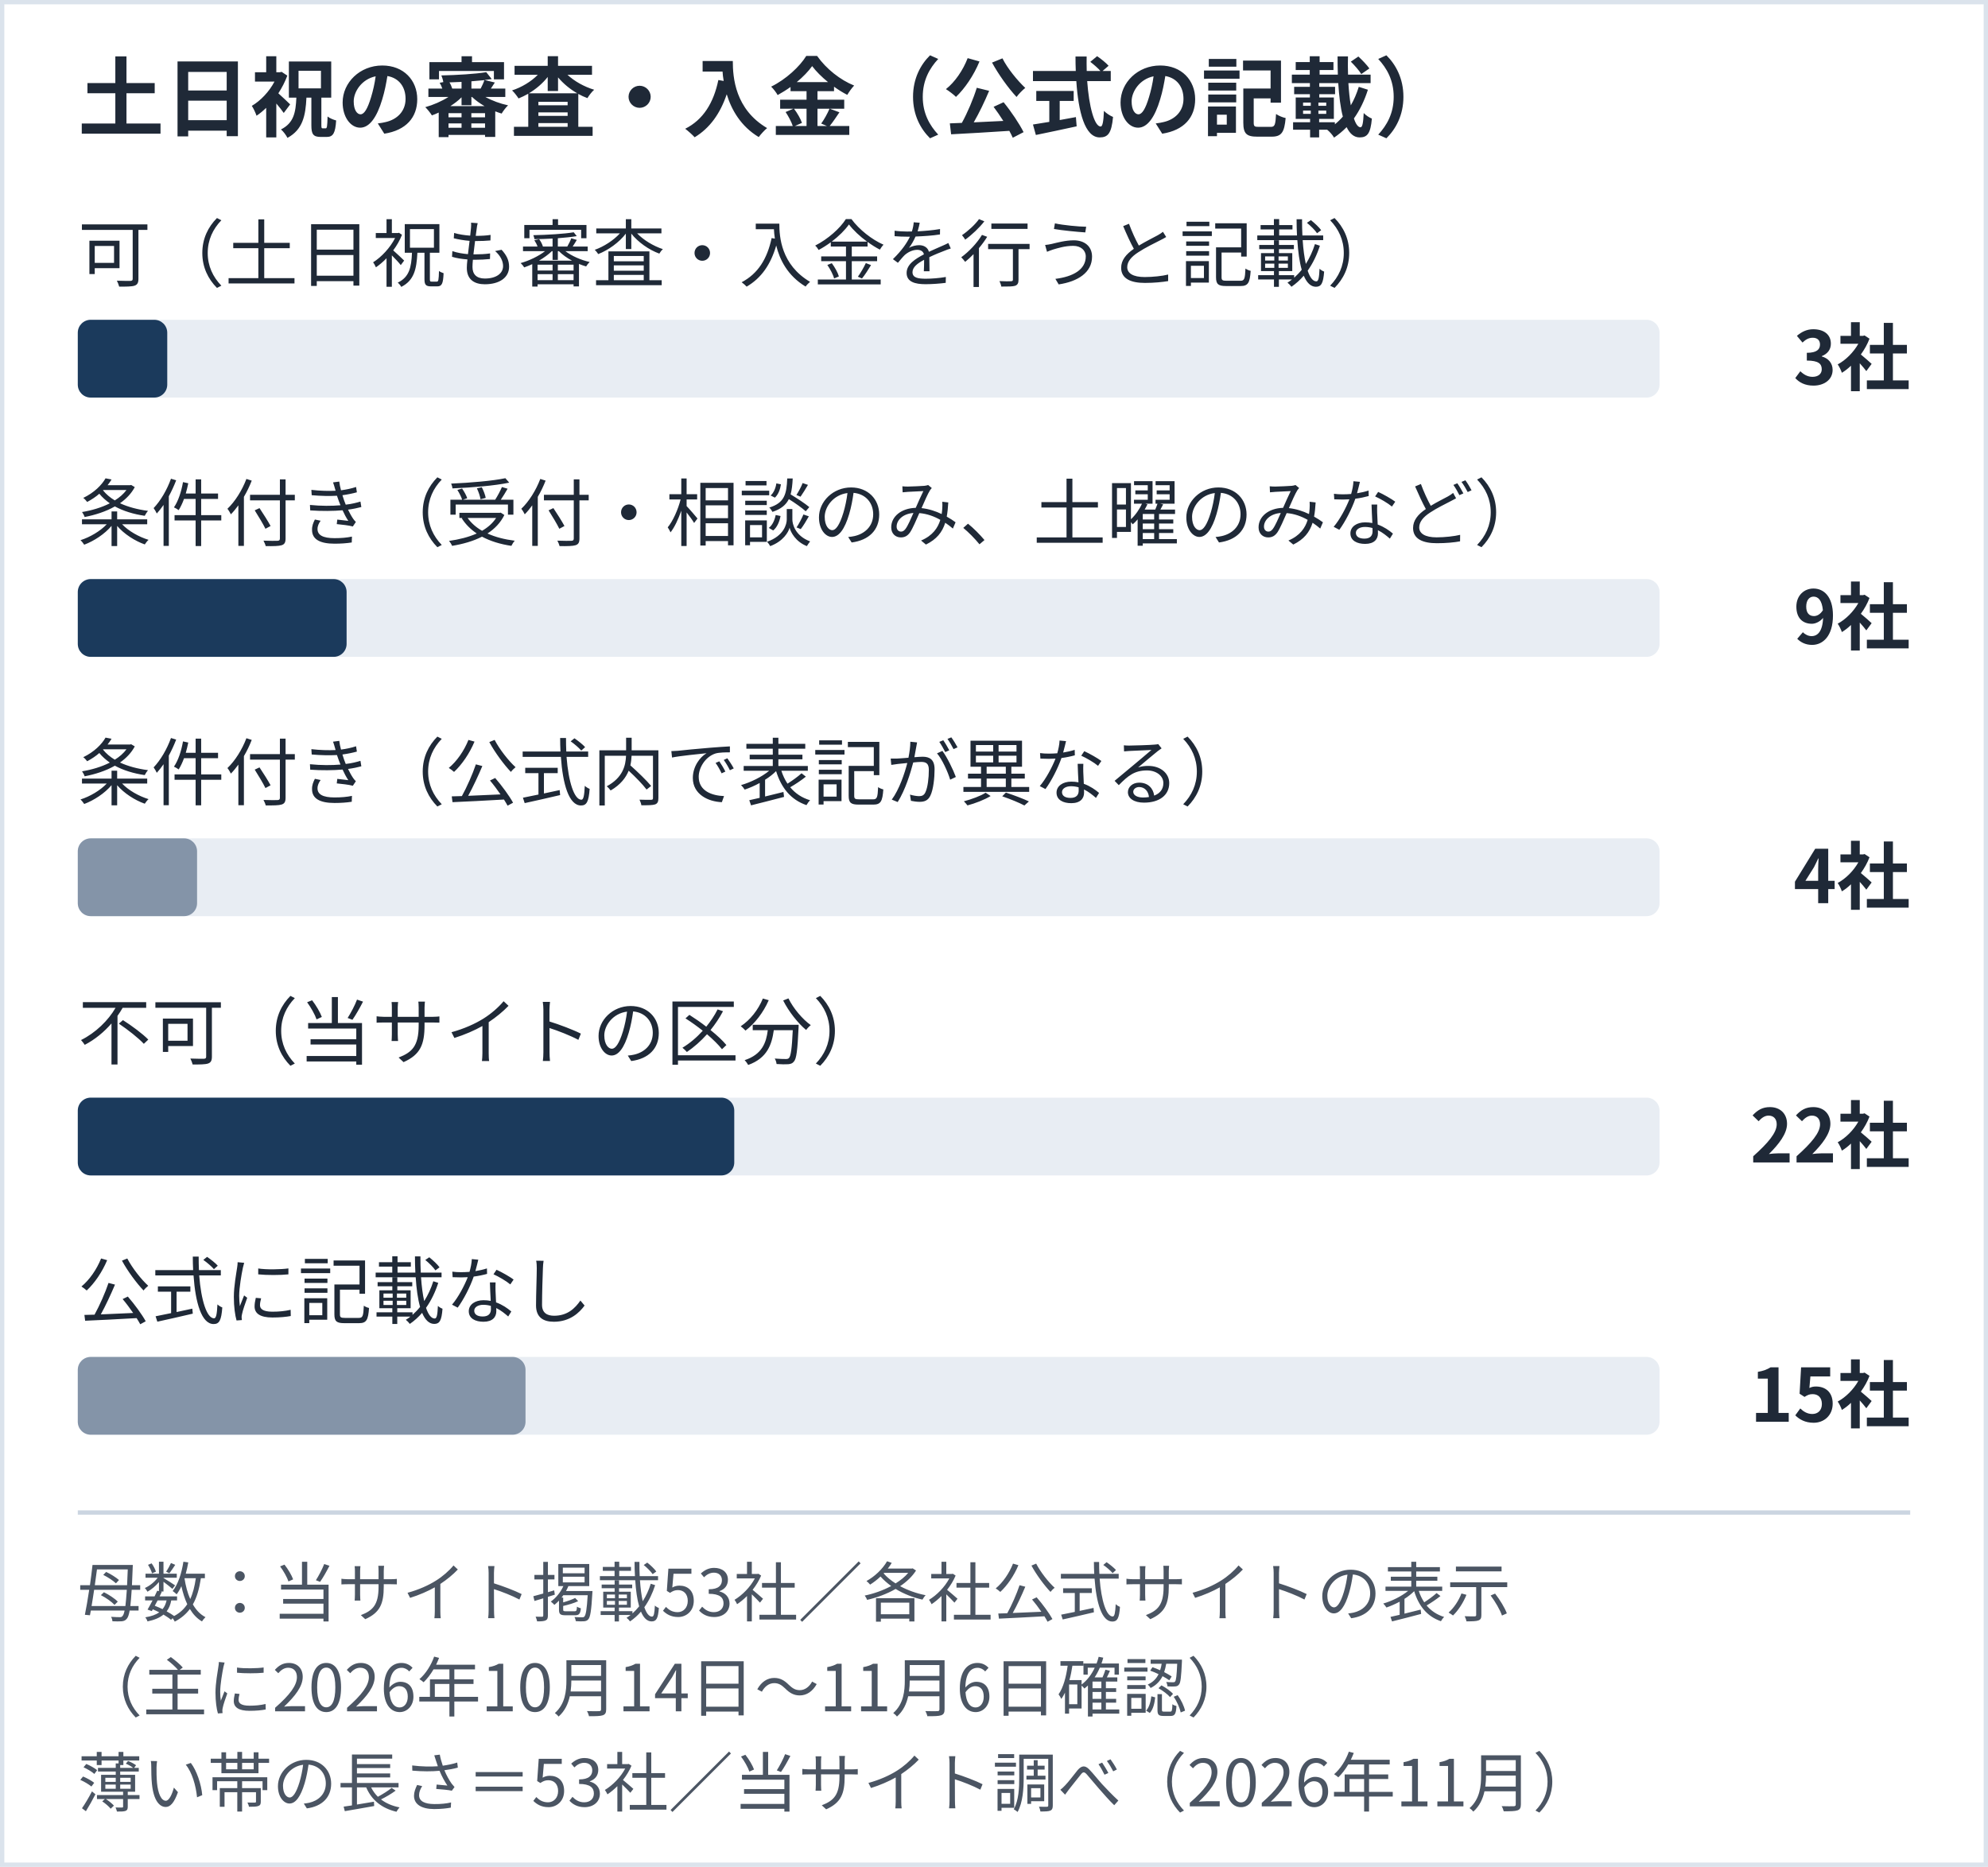
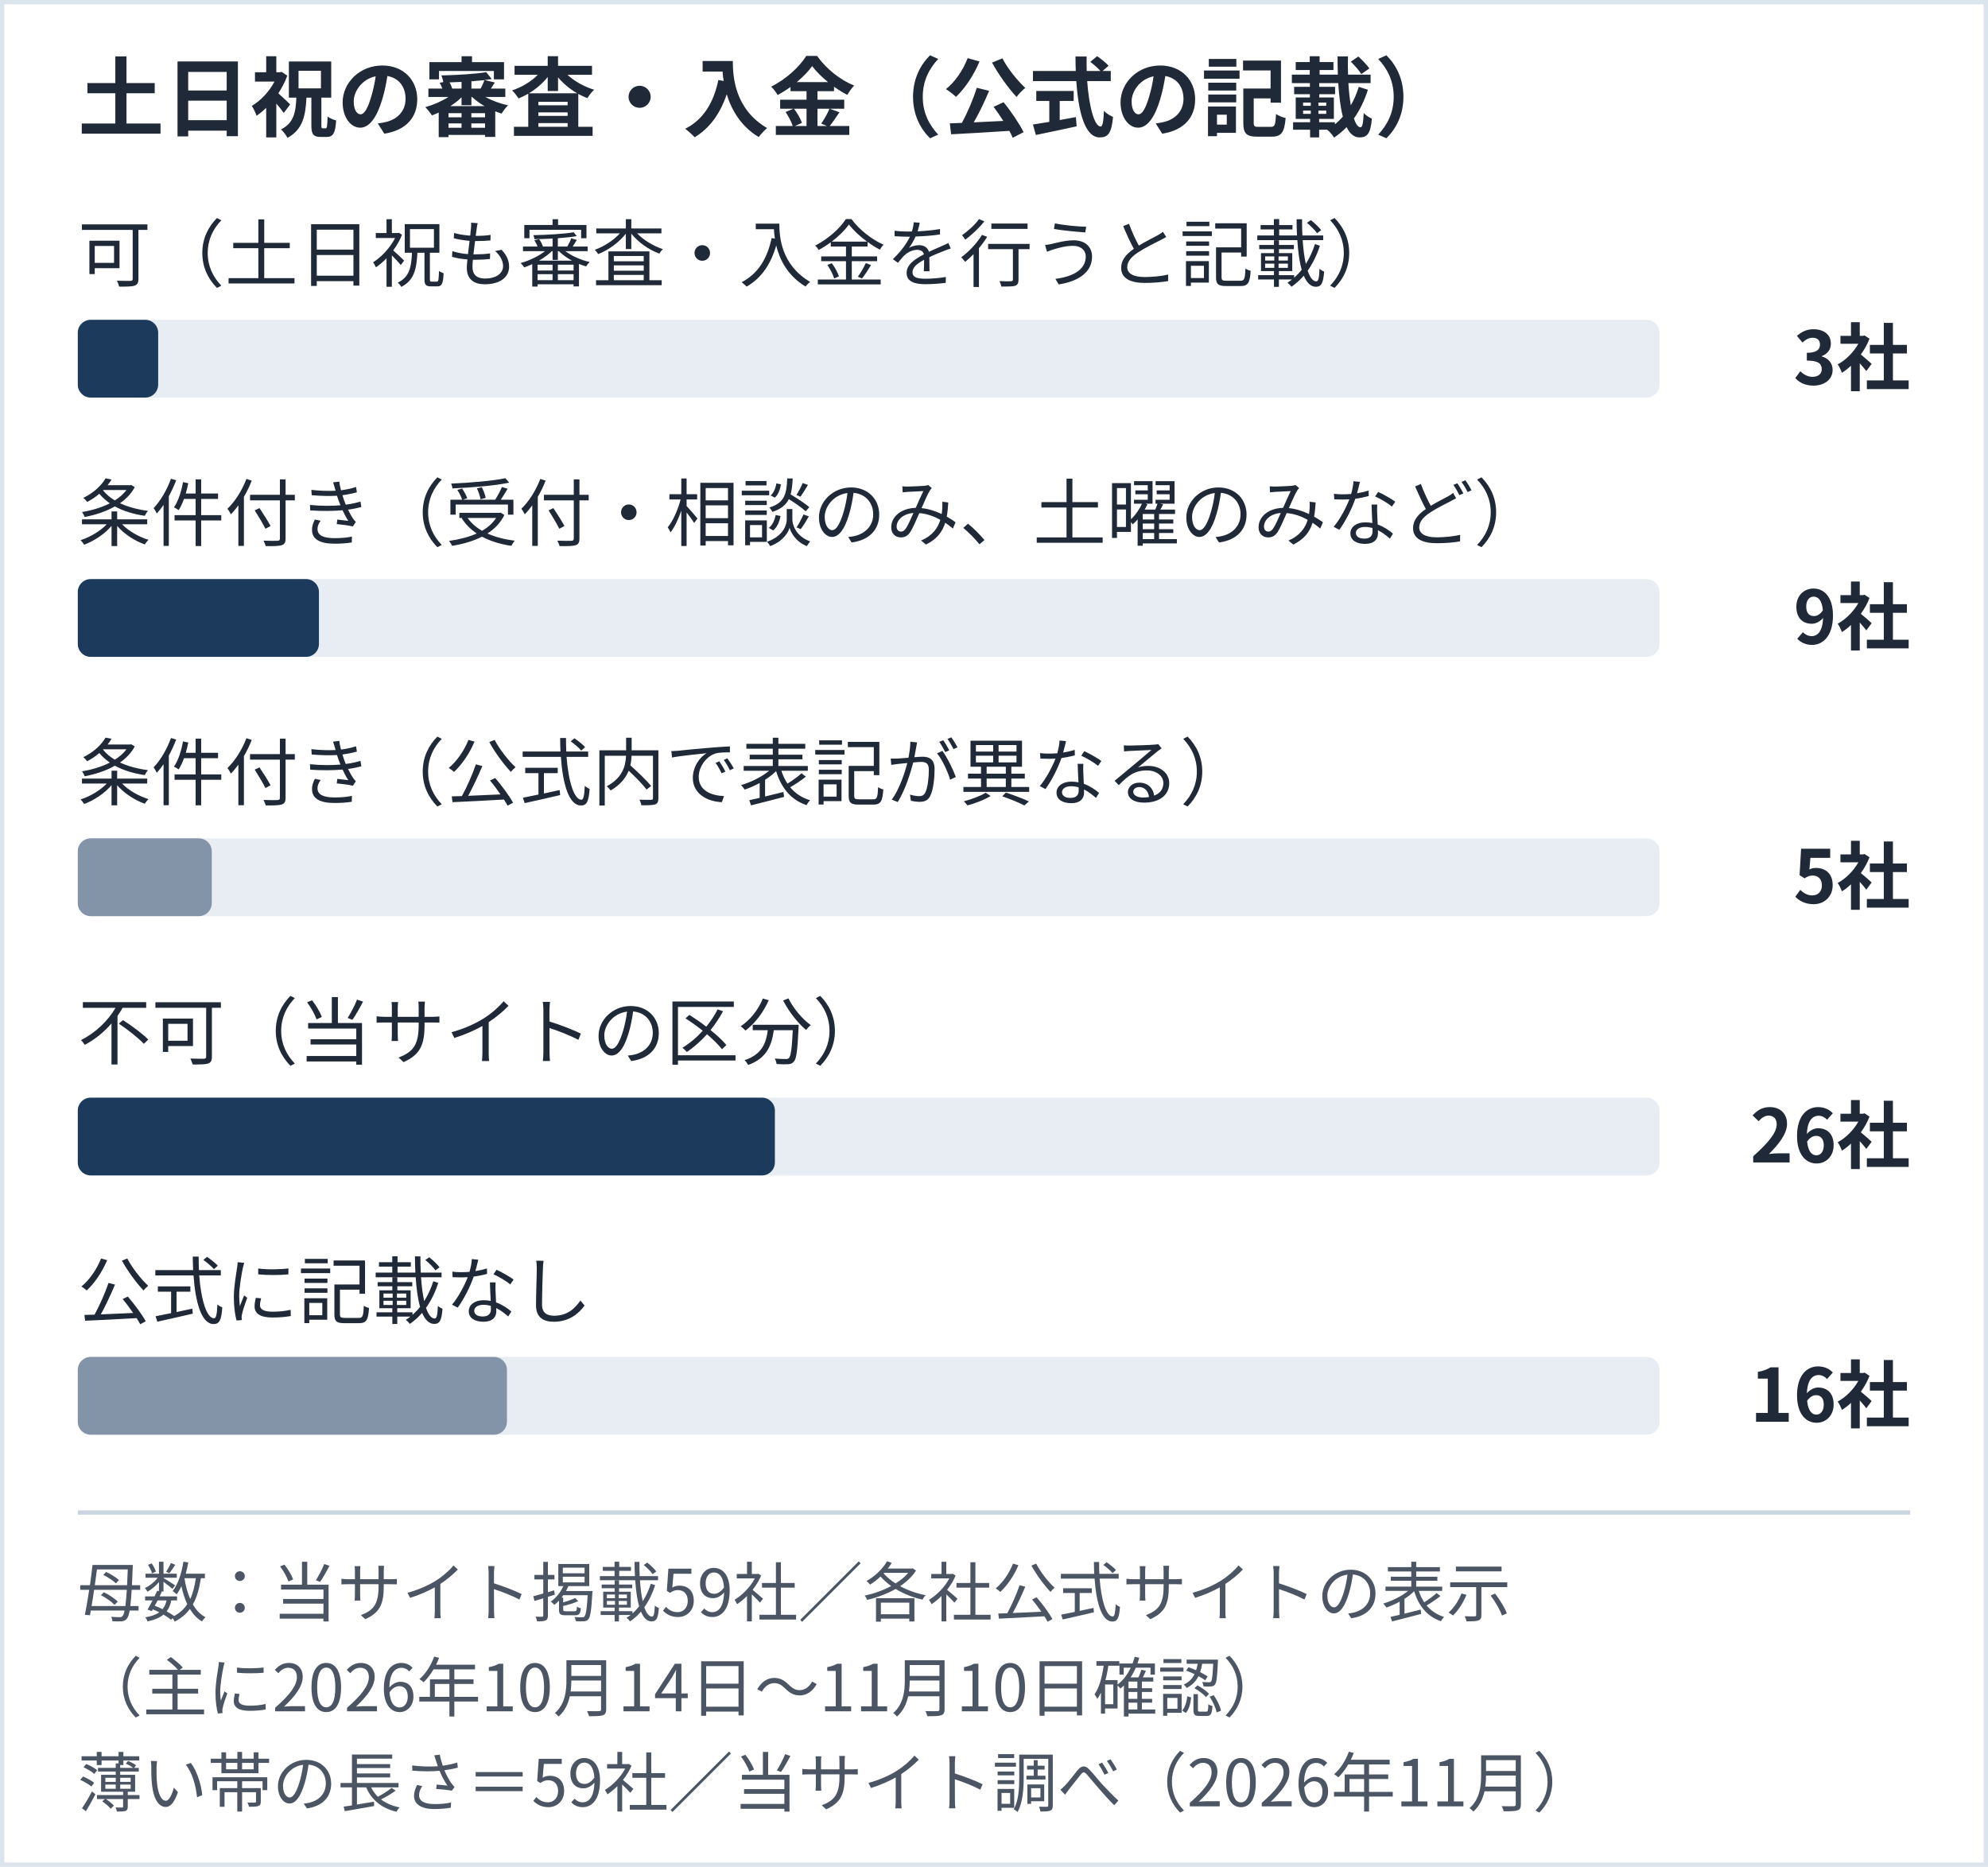
<svg xmlns="http://www.w3.org/2000/svg" width="460" height="432" viewBox="0 0 460 432" role="img" aria-labelledby="t d" font-family="'Hiragino Kaku Gothic ProN','Hiragino Sans','Noto Sans JP','Noto Sans CJK JP','Yu Gothic','YuGothic','Meiryo',sans-serif">
  <rect width="460" height="432" fill="#ffffff" />
  <rect x="0.5" y="0.5" width="459" height="431" fill="none" stroke="#dbe3ec" />
  <text x="18" y="30" font-size="20" font-weight="700" fill="#1f2937">土日祝の審査・入金（公式の記載）</text>
  <text x="18" y="65" font-size="17" fill="#1f2937">可（土日祝も審査・入金を行うと記載）</text>
  <rect x="18" y="74" width="366" height="18" rx="3" fill="#e8edf3" />
-   <rect x="18" y="74" width="20.7" height="18" rx="3" fill="#1B3A5C" />
+   <rect x="18" y="74" width="18.6" height="18" rx="3" fill="#1B3A5C" />
  <text x="442" y="89" font-size="17" font-weight="700" text-anchor="end" fill="#1f2937">3社</text>
  <text x="18" y="125" font-size="17" fill="#1f2937">条件付き（受付・相談のみ、土曜のみなど）</text>
  <rect x="18" y="134" width="366" height="18" rx="3" fill="#e8edf3" />
-   <rect x="18" y="134" width="62.2" height="18" rx="3" fill="#1B3A5C" />
+   <rect x="18" y="134" width="55.8" height="18" rx="3" fill="#1B3A5C" />
  <text x="442" y="149" font-size="17" font-weight="700" text-anchor="end" fill="#1f2937">9社</text>
  <text x="18" y="185" font-size="17" fill="#1f2937">条件付き（公式内で表記が異なる）</text>
  <rect x="18" y="194" width="366" height="18" rx="3" fill="#e8edf3" />
-   <rect x="18" y="194" width="27.6" height="18" rx="3" fill="#8494a8" />
-   <text x="442" y="209" font-size="17" font-weight="700" text-anchor="end" fill="#1f2937">4社</text>
+   <rect x="18" y="194" width="31.0" height="18" rx="3" fill="#8494a8" />
+   <text x="442" y="209" font-size="17" font-weight="700" text-anchor="end" fill="#1f2937">5社</text>
  <text x="18" y="245" font-size="17" fill="#1f2937">不可（当サイトの区分）</text>
  <rect x="18" y="254" width="366" height="18" rx="3" fill="#e8edf3" />
-   <rect x="18" y="254" width="151.9" height="18" rx="3" fill="#1B3A5C" />
-   <text x="442" y="269" font-size="17" font-weight="700" text-anchor="end" fill="#1f2937">22社</text>
+   <rect x="18" y="254" width="161.3" height="18" rx="3" fill="#1B3A5C" />
+   <text x="442" y="269" font-size="17" font-weight="700" text-anchor="end" fill="#1f2937">26社</text>
  <text x="18" y="305" font-size="17" fill="#1f2937">公式に記載なし</text>
  <rect x="18" y="314" width="366" height="18" rx="3" fill="#e8edf3" />
-   <rect x="18" y="314" width="103.6" height="18" rx="3" fill="#8494a8" />
-   <text x="442" y="329" font-size="17" font-weight="700" text-anchor="end" fill="#1f2937">15社</text>
+   <rect x="18" y="314" width="99.3" height="18" rx="3" fill="#8494a8" />
+   <text x="442" y="329" font-size="17" font-weight="700" text-anchor="end" fill="#1f2937">16社</text>
  <line x1="18" y1="350" x2="442" y2="350" stroke="#cbd5e1" stroke-width="1" />
-   <text x="18" y="374" font-size="15" fill="#4b5563">母数：当サイト掲載53社／各社公式サイトの表示</text>
-   <text x="18" y="396" font-size="15" fill="#4b5563">（主に2026年10月14日〜11月6日確認）</text>
-   <text x="18" y="418" font-size="15" fill="#4b5563">薄い帯の長さ＝53社／当サイト調べ（2026年11月）</text>
+   <text x="18" y="374" font-size="15" fill="#4b5563">母数：当サイト掲載59社／各社公式サイトの表示</text>
+   <text x="18" y="396" font-size="15" fill="#4b5563">（主に2026年10月14日〜11月10日確認）</text>
+   <text x="18" y="418" font-size="15" fill="#4b5563">薄い帯の長さ＝59社／当サイト調べ（2026年11月）</text>
</svg>
